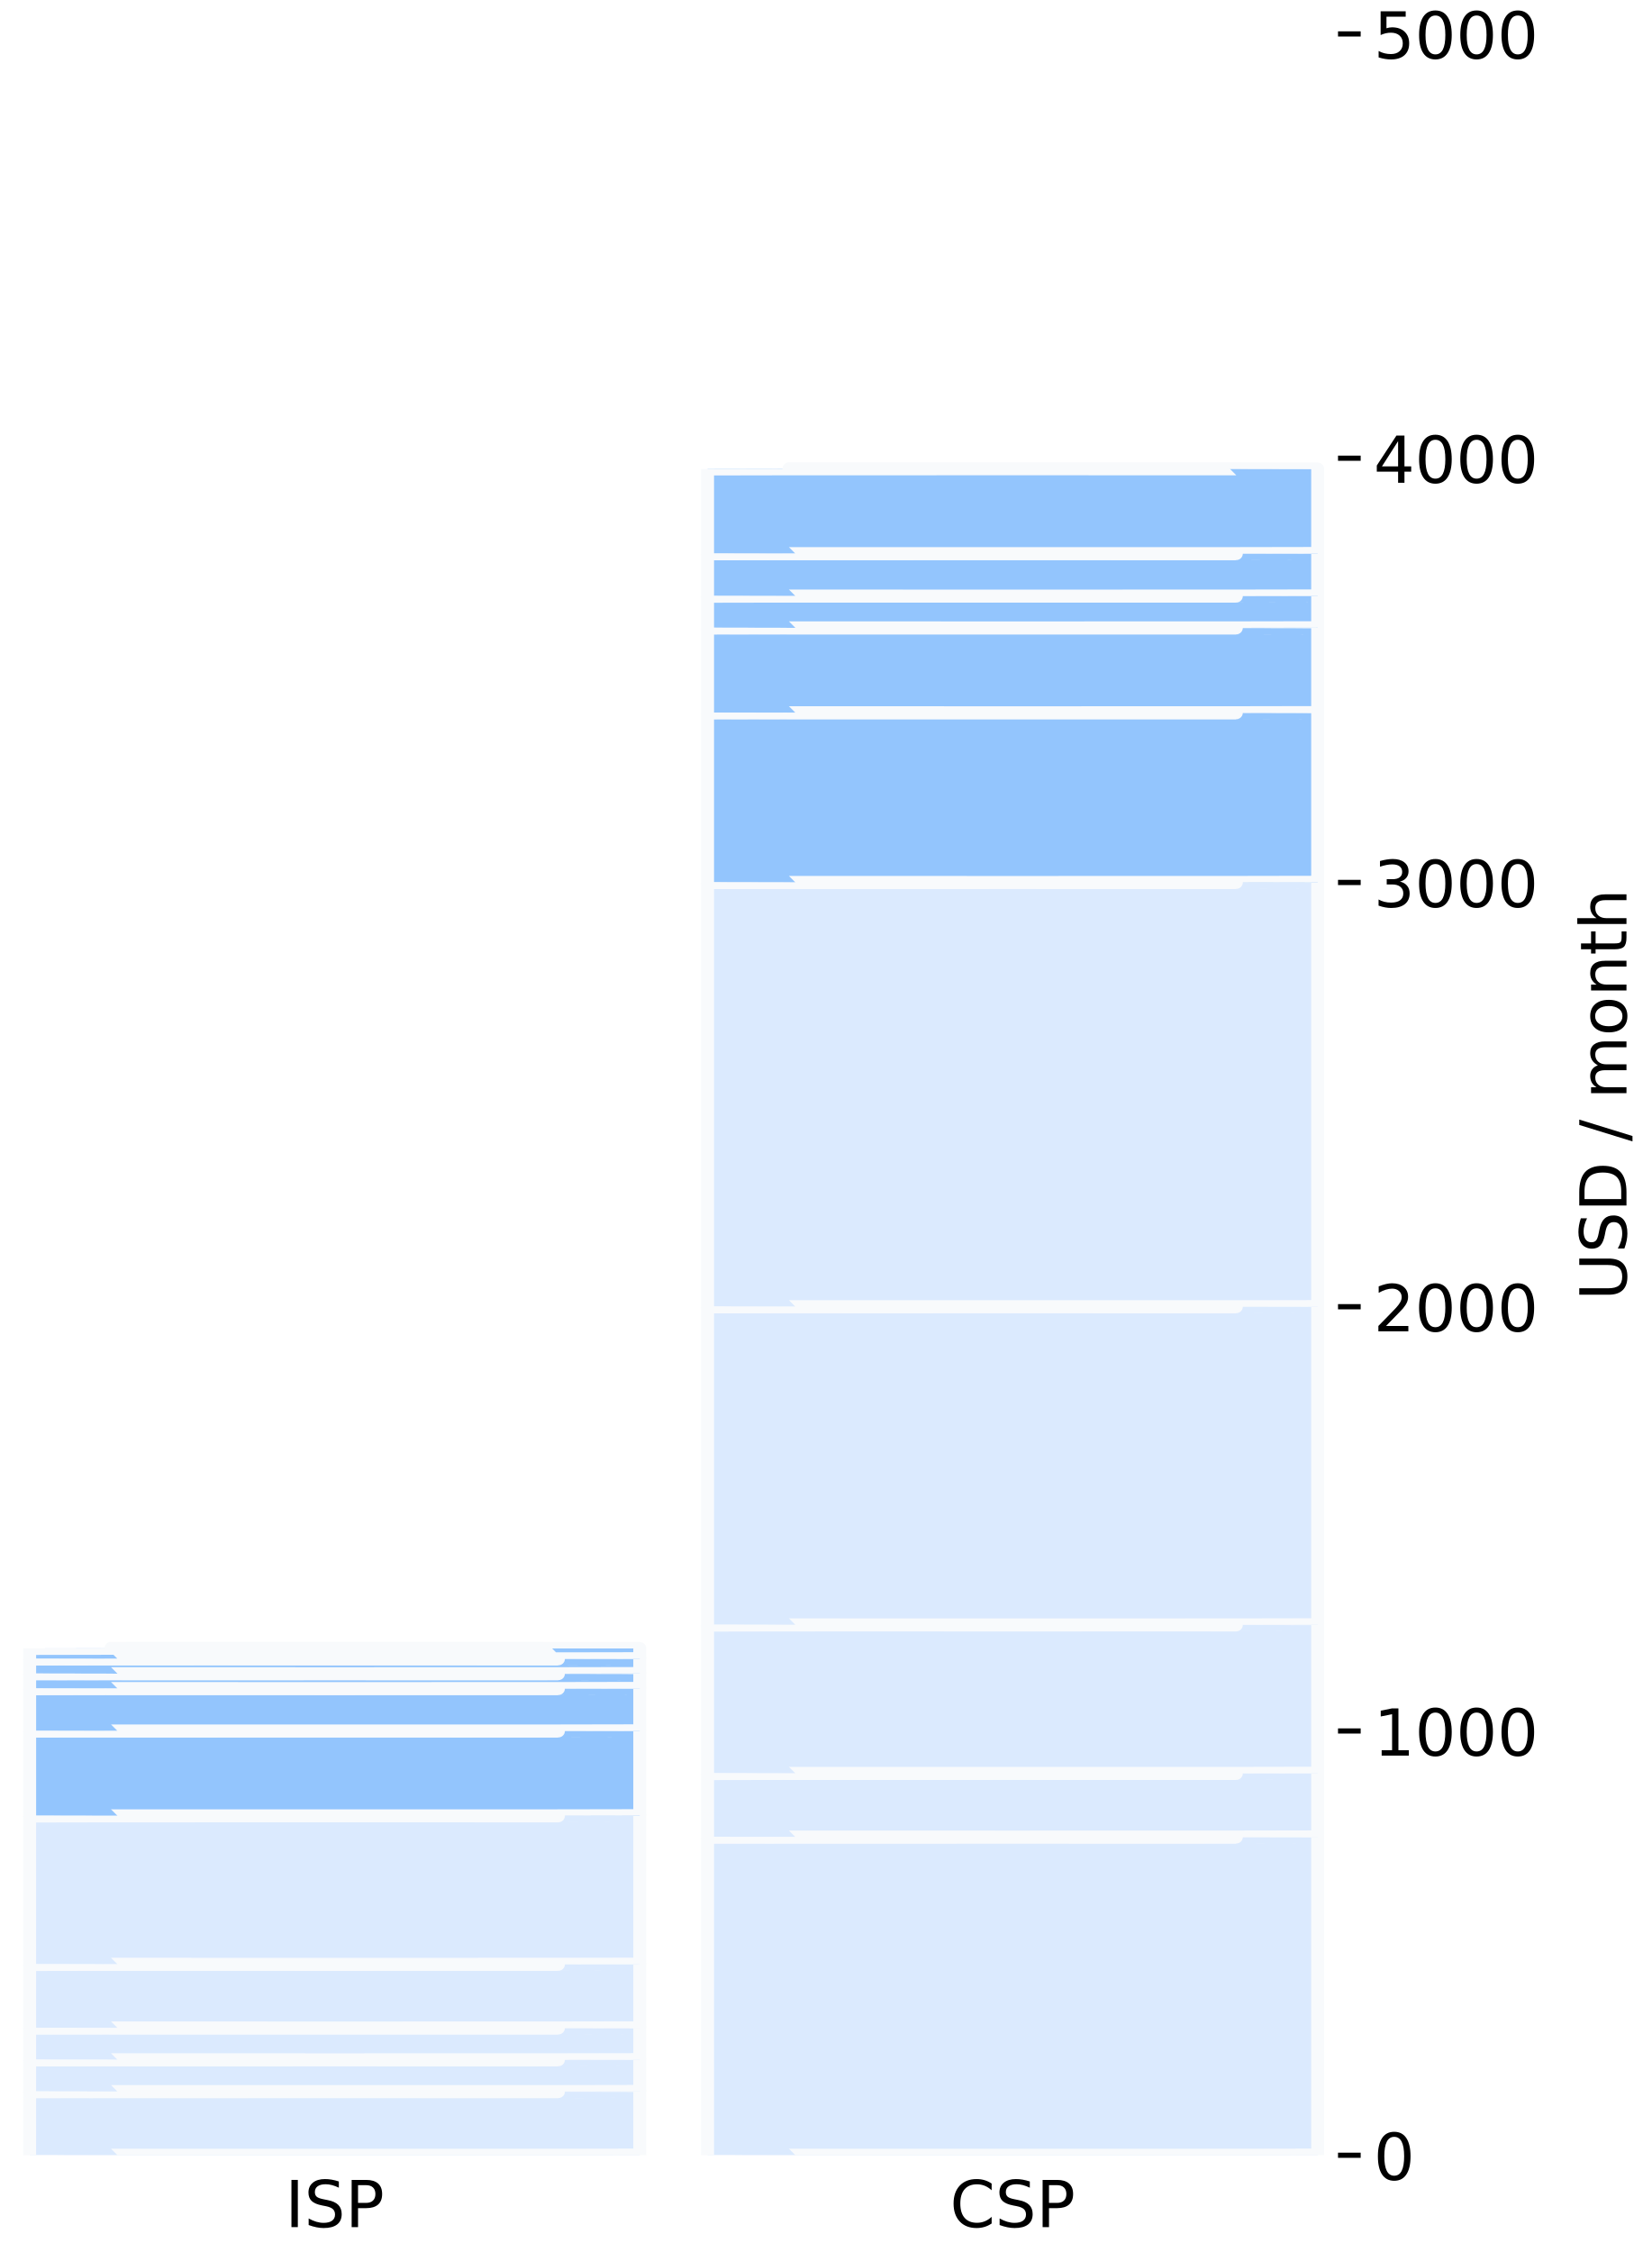
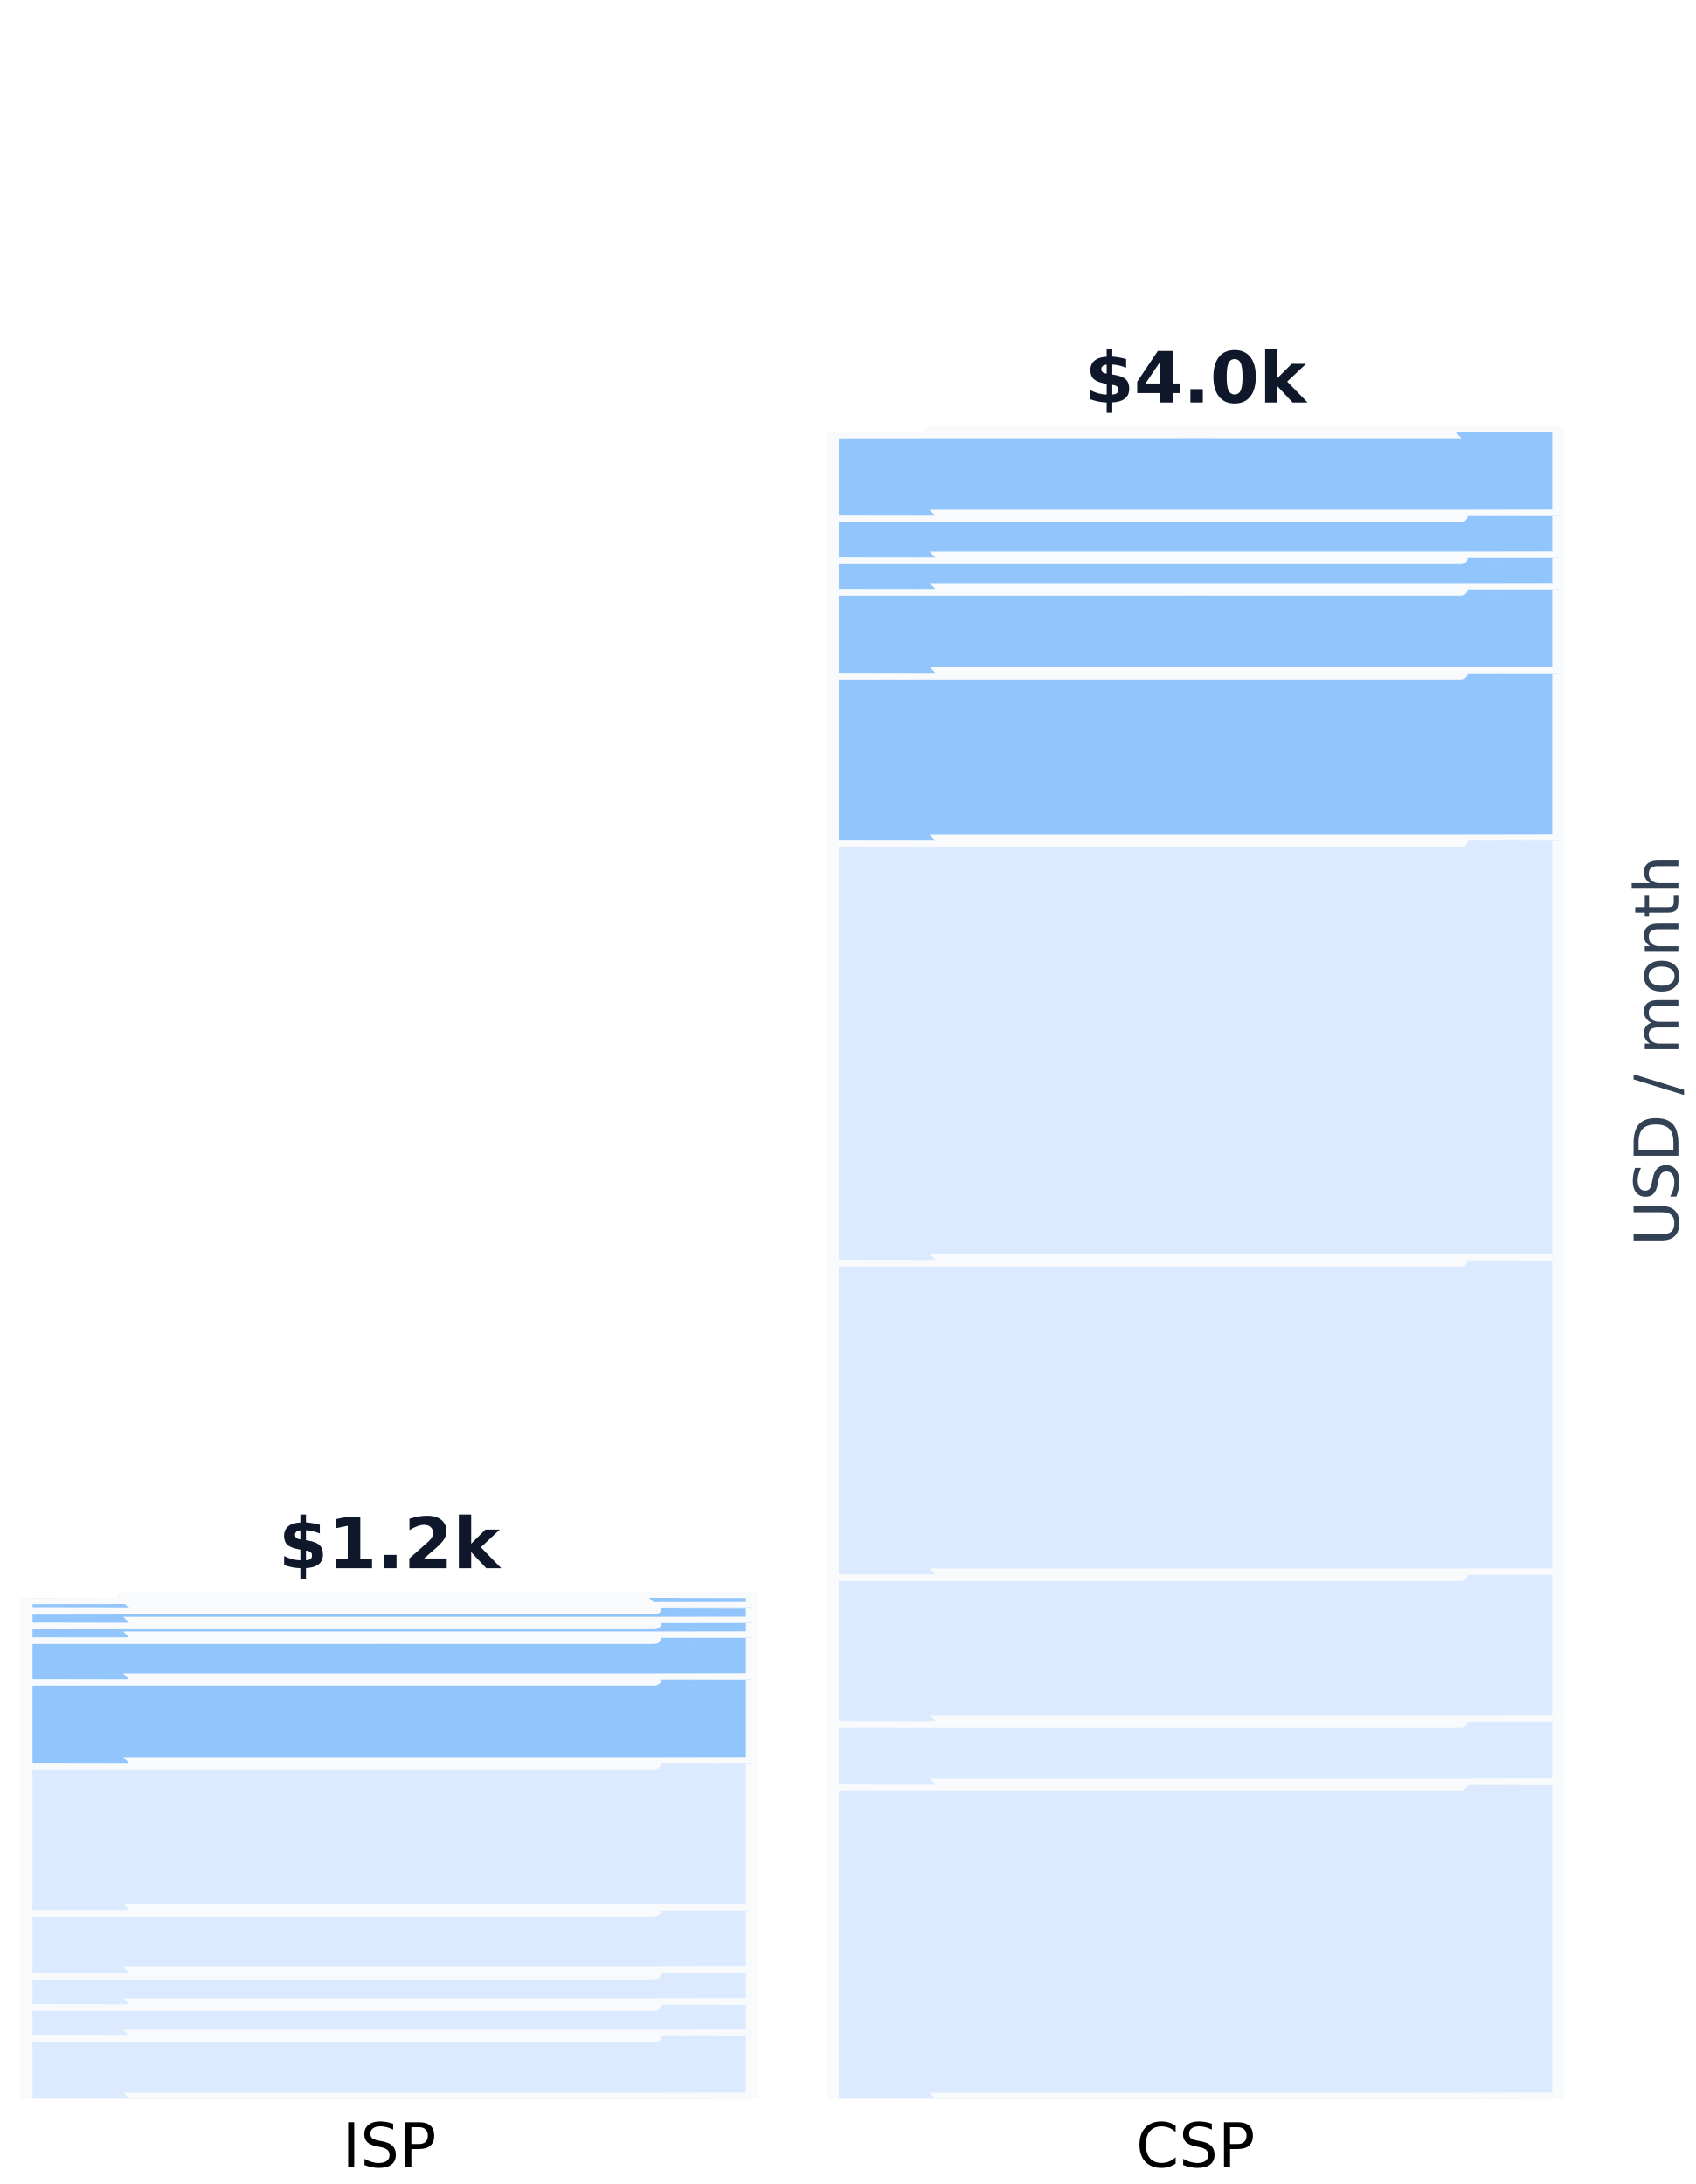
- <svg xmlns="http://www.w3.org/2000/svg" xmlns:xlink="http://www.w3.org/1999/xlink" width="255.031pt" height="347.779pt" viewBox="0 0 255.031 347.779" version="1.1">
+ <svg xmlns="http://www.w3.org/2000/svg" xmlns:xlink="http://www.w3.org/1999/xlink" width="275.905pt" height="355.5pt" viewBox="0 0 275.905 355.5" version="1.1">
  <defs>
    <style type="text/css">*{stroke-linejoin: round; stroke-linecap: butt}</style>
  </defs>
  <g id="figure_1">
    <g id="patch_1">
-       <path d="M 0 347.779  L 255.031 347.779  L 255.031 0  L 0 0  L 0 347.779  z " style="fill: none; opacity: 0" />
+       <path d="M 0 355.5  L 275.905 355.5  L 275.905 0  L 0 0  L 0 355.5  z " style="fill: none; opacity: 0" />
    </g>
    <g id="axes_1">
      <g id="patch_2">
-         <path d="M 1.44 332.839  L 206.64 332.839  L 206.64 5.239  L 1.44 5.239  L 1.44 332.839  z " style="fill: none" />
+         <path d="M 0.36 341.64  L 257.544 341.64  L 257.544 0.36  L 0.36 0.36  L 0.36 341.64  z " style="fill: none" />
      </g>
      <g id="patch_3">
-         <path d="M 54.834 332.839  L 48.552 332.839  Q 98.805 332.839 98.805 332.807  L 98.805 323.042  Q 98.805 323.011 48.552 323.011  L 54.834 323.011  Q 4.581 323.011 4.581 323.042  L 4.581 332.807  Q 4.581 332.839 54.834 332.839  z " clip-path="url(#p579ca8b2f2)" style="fill: #dbeafe; stroke: #f8fafc; stroke-width: 2; stroke-linejoin: miter" />
+         <path d="M 67.28 341.64  L 59.407 341.64  Q 122.391 341.64 122.391 341.607  L 122.391 331.434  Q 122.391 331.402 59.407 331.402  L 67.28 331.402  Q 4.296 331.402 4.296 331.434  L 4.296 341.607  Q 4.296 341.64 67.28 341.64  z " clip-path="url(#p21fba926b9)" style="fill: #dbeafe; stroke: #f8fafc; stroke-width: 2; stroke-linejoin: miter" />
      </g>
      <g id="patch_4">
-         <path d="M 54.834 323.011  L 48.552 323.011  Q 98.805 323.011 98.805 322.979  L 98.805 318.128  Q 98.805 318.097 48.552 318.097  L 54.834 318.097  Q 4.581 318.097 4.581 318.128  L 4.581 322.979  Q 4.581 323.011 54.834 323.011  z " clip-path="url(#p579ca8b2f2)" style="fill: #dbeafe; stroke: #f8fafc; stroke-width: 2; stroke-linejoin: miter" />
+         <path d="M 67.28 331.402  L 59.407 331.402  Q 122.391 331.402 122.391 331.369  L 122.391 326.315  Q 122.391 326.282 59.407 326.282  L 67.28 326.282  Q 4.296 326.282 4.296 326.315  L 4.296 331.369  Q 4.296 331.402 67.28 331.402  z " clip-path="url(#p21fba926b9)" style="fill: #dbeafe; stroke: #f8fafc; stroke-width: 2; stroke-linejoin: miter" />
      </g>
      <g id="patch_5">
-         <path d="M 54.834 318.097  L 48.552 318.097  Q 98.805 318.097 98.805 318.065  L 98.805 313.214  Q 98.805 313.183 48.552 313.183  L 54.834 313.183  Q 4.581 313.183 4.581 313.214  L 4.581 318.065  Q 4.581 318.097 54.834 318.097  z " clip-path="url(#p579ca8b2f2)" style="fill: #dbeafe; stroke: #f8fafc; stroke-width: 2; stroke-linejoin: miter" />
+         <path d="M 67.28 326.282  L 59.407 326.282  Q 122.391 326.282 122.391 326.25  L 122.391 321.196  Q 122.391 321.163 59.407 321.163  L 67.28 321.163  Q 4.296 321.163 4.296 321.196  L 4.296 326.25  Q 4.296 326.282 67.28 326.282  z " clip-path="url(#p21fba926b9)" style="fill: #dbeafe; stroke: #f8fafc; stroke-width: 2; stroke-linejoin: miter" />
      </g>
      <g id="patch_6">
-         <path d="M 54.834 313.183  L 48.552 313.183  Q 98.805 313.183 98.805 313.151  L 98.805 303.386  Q 98.805 303.355 48.552 303.355  L 54.834 303.355  Q 4.581 303.355 4.581 303.386  L 4.581 313.151  Q 4.581 313.183 54.834 313.183  z " clip-path="url(#p579ca8b2f2)" style="fill: #dbeafe; stroke: #f8fafc; stroke-width: 2; stroke-linejoin: miter" />
+         <path d="M 67.28 321.163  L 59.407 321.163  Q 122.391 321.163 122.391 321.13  L 122.391 310.958  Q 122.391 310.925 59.407 310.925  L 67.28 310.925  Q 4.296 310.925 4.296 310.958  L 4.296 321.13  Q 4.296 321.163 67.28 321.163  z " clip-path="url(#p21fba926b9)" style="fill: #dbeafe; stroke: #f8fafc; stroke-width: 2; stroke-linejoin: miter" />
      </g>
      <g id="patch_7">
-         <path d="M 54.834 303.355  L 48.552 303.355  Q 98.805 303.355 98.805 303.323  L 98.805 280.454  Q 98.805 280.423 48.552 280.423  L 54.834 280.423  Q 4.581 280.423 4.581 280.454  L 4.581 303.323  Q 4.581 303.355 54.834 303.355  z " clip-path="url(#p579ca8b2f2)" style="fill: #dbeafe; stroke: #f8fafc; stroke-width: 2; stroke-linejoin: miter" />
+         <path d="M 67.28 310.925  L 59.407 310.925  Q 122.391 310.925 122.391 310.892  L 122.391 287.068  Q 122.391 287.035 59.407 287.035  L 67.28 287.035  Q 4.296 287.035 4.296 287.068  L 4.296 310.892  Q 4.296 310.925 67.28 310.925  z " clip-path="url(#p21fba926b9)" style="fill: #dbeafe; stroke: #f8fafc; stroke-width: 2; stroke-linejoin: miter" />
      </g>
      <g id="patch_8">
-         <path d="M 54.834 280.423  L 48.552 280.423  Q 98.805 280.423 98.805 280.391  L 98.805 267.35  Q 98.805 267.319 48.552 267.319  L 54.834 267.319  Q 4.581 267.319 4.581 267.35  L 4.581 280.391  Q 4.581 280.423 54.834 280.423  z " clip-path="url(#p579ca8b2f2)" style="fill: #93c5fd; stroke: #f8fafc; stroke-width: 2; stroke-linejoin: miter" />
+         <path d="M 67.28 287.035  L 59.407 287.035  Q 122.391 287.035 122.391 287.002  L 122.391 273.417  Q 122.391 273.384 59.407 273.384  L 67.28 273.384  Q 4.296 273.384 4.296 273.417  L 4.296 287.002  Q 4.296 287.035 67.28 287.035  z " clip-path="url(#p21fba926b9)" style="fill: #93c5fd; stroke: #f8fafc; stroke-width: 2; stroke-linejoin: miter" />
      </g>
      <g id="patch_9">
-         <path d="M 54.834 267.319  L 48.552 267.319  Q 98.805 267.319 98.805 267.287  L 98.805 260.798  Q 98.805 260.767 48.552 260.767  L 54.834 260.767  Q 4.581 260.767 4.581 260.798  L 4.581 267.287  Q 4.581 267.319 54.834 267.319  z " clip-path="url(#p579ca8b2f2)" style="fill: #93c5fd; stroke: #f8fafc; stroke-width: 2; stroke-linejoin: miter" />
+         <path d="M 67.28 273.384  L 59.407 273.384  Q 122.391 273.384 122.391 273.351  L 122.391 266.591  Q 122.391 266.558 59.407 266.558  L 67.28 266.558  Q 4.296 266.558 4.296 266.591  L 4.296 273.351  Q 4.296 273.384 67.28 273.384  z " clip-path="url(#p21fba926b9)" style="fill: #93c5fd; stroke: #f8fafc; stroke-width: 2; stroke-linejoin: miter" />
      </g>
      <g id="patch_10">
-         <path d="M 54.834 260.767  L 48.552 260.767  Q 98.805 260.767 98.805 260.735  L 98.805 258.505  Q 98.805 258.474 48.552 258.474  L 54.834 258.474  Q 4.581 258.474 4.581 258.505  L 4.581 260.735  Q 4.581 260.767 54.834 260.767  z " clip-path="url(#p579ca8b2f2)" style="fill: #93c5fd; stroke: #f8fafc; stroke-width: 2; stroke-linejoin: miter" />
+         <path d="M 67.28 266.558  L 59.407 266.558  Q 122.391 266.558 122.391 266.526  L 122.391 264.202  Q 122.391 264.169 59.407 264.169  L 67.28 264.169  Q 4.296 264.169 4.296 264.202  L 4.296 266.526  Q 4.296 266.558 67.28 266.558  z " clip-path="url(#p21fba926b9)" style="fill: #93c5fd; stroke: #f8fafc; stroke-width: 2; stroke-linejoin: miter" />
      </g>
      <g id="patch_11">
-         <path d="M 54.834 258.474  L 48.552 258.474  Q 98.805 258.474 98.805 258.442  L 98.805 256.212  Q 98.805 256.18 48.552 256.18  L 54.834 256.18  Q 4.581 256.18 4.581 256.212  L 4.581 258.442  Q 4.581 258.474 54.834 258.474  z " clip-path="url(#p579ca8b2f2)" style="fill: #93c5fd; stroke: #f8fafc; stroke-width: 2; stroke-linejoin: miter" />
+         <path d="M 67.28 264.169  L 59.407 264.169  Q 122.391 264.169 122.391 264.137  L 122.391 261.813  Q 122.391 261.78 59.407 261.78  L 67.28 261.78  Q 4.296 261.78 4.296 261.813  L 4.296 264.137  Q 4.296 264.169 67.28 264.169  z " clip-path="url(#p21fba926b9)" style="fill: #93c5fd; stroke: #f8fafc; stroke-width: 2; stroke-linejoin: miter" />
      </g>
      <g id="patch_12">
-         <path d="M 54.834 256.18  L 48.552 256.18  Q 98.805 256.18 98.805 256.149  L 98.805 254.574  Q 98.805 254.542 48.552 254.542  L 54.834 254.542  Q 4.581 254.542 4.581 254.574  L 4.581 256.149  Q 4.581 256.18 54.834 256.18  z " clip-path="url(#p579ca8b2f2)" style="fill: #93c5fd; stroke: #f8fafc; stroke-width: 2; stroke-linejoin: miter" />
+         <path d="M 67.28 261.78  L 59.407 261.78  Q 122.391 261.78 122.391 261.748  L 122.391 260.107  Q 122.391 260.074 59.407 260.074  L 67.28 260.074  Q 4.296 260.074 4.296 260.107  L 4.296 261.748  Q 4.296 261.78 67.28 261.78  z " clip-path="url(#p21fba926b9)" style="fill: #93c5fd; stroke: #f8fafc; stroke-width: 2; stroke-linejoin: miter" />
      </g>
      <g id="patch_13">
-         <path d="M 159.528 332.839  L 153.246 332.839  Q 203.499 332.839 203.499 332.807  L 203.499 283.73  Q 203.499 283.699 153.246 283.699  L 159.528 283.699  Q 109.275 283.699 109.275 283.73  L 109.275 332.807  Q 109.275 332.839 159.528 332.839  z " clip-path="url(#p579ca8b2f2)" style="fill: #dbeafe; stroke: #f8fafc; stroke-width: 2; stroke-linejoin: miter" />
+         <path d="M 198.497 341.64  L 190.624 341.64  Q 253.608 341.64 253.608 341.607  L 253.608 290.481  Q 253.608 290.448 190.624 290.448  L 198.497 290.448  Q 135.513 290.448 135.513 290.481  L 135.513 341.607  Q 135.513 341.64 198.497 341.64  z " clip-path="url(#p21fba926b9)" style="fill: #dbeafe; stroke: #f8fafc; stroke-width: 2; stroke-linejoin: miter" />
      </g>
      <g id="patch_14">
-         <path d="M 159.528 283.699  L 153.246 283.699  Q 203.499 283.699 203.499 283.667  L 203.499 273.902  Q 203.499 273.871 153.246 273.871  L 159.528 273.871  Q 109.275 273.871 109.275 273.902  L 109.275 283.667  Q 109.275 283.699 159.528 283.699  z " clip-path="url(#p579ca8b2f2)" style="fill: #dbeafe; stroke: #f8fafc; stroke-width: 2; stroke-linejoin: miter" />
+         <path d="M 198.497 290.448  L 190.624 290.448  Q 253.608 290.448 253.608 290.415  L 253.608 280.242  Q 253.608 280.21 190.624 280.21  L 198.497 280.21  Q 135.513 280.21 135.513 280.242  L 135.513 290.415  Q 135.513 290.448 198.497 290.448  z " clip-path="url(#p21fba926b9)" style="fill: #dbeafe; stroke: #f8fafc; stroke-width: 2; stroke-linejoin: miter" />
      </g>
      <g id="patch_15">
-         <path d="M 159.528 273.871  L 153.246 273.871  Q 203.499 273.871 203.499 273.839  L 203.499 250.97  Q 203.499 250.939 153.246 250.939  L 159.528 250.939  Q 109.275 250.939 109.275 250.97  L 109.275 273.839  Q 109.275 273.871 159.528 273.871  z " clip-path="url(#p579ca8b2f2)" style="fill: #dbeafe; stroke: #f8fafc; stroke-width: 2; stroke-linejoin: miter" />
+         <path d="M 198.497 280.21  L 190.624 280.21  Q 253.608 280.21 253.608 280.177  L 253.608 256.353  Q 253.608 256.32 190.624 256.32  L 198.497 256.32  Q 135.513 256.32 135.513 256.353  L 135.513 280.177  Q 135.513 280.21 198.497 280.21  z " clip-path="url(#p21fba926b9)" style="fill: #dbeafe; stroke: #f8fafc; stroke-width: 2; stroke-linejoin: miter" />
      </g>
      <g id="patch_16">
-         <path d="M 159.528 250.939  L 153.246 250.939  Q 203.499 250.939 203.499 250.907  L 203.499 201.83  Q 203.499 201.799 153.246 201.799  L 159.528 201.799  Q 109.275 201.799 109.275 201.83  L 109.275 250.907  Q 109.275 250.939 159.528 250.939  z " clip-path="url(#p579ca8b2f2)" style="fill: #dbeafe; stroke: #f8fafc; stroke-width: 2; stroke-linejoin: miter" />
+         <path d="M 198.497 256.32  L 190.624 256.32  Q 253.608 256.32 253.608 256.287  L 253.608 205.161  Q 253.608 205.128 190.624 205.128  L 198.497 205.128  Q 135.513 205.128 135.513 205.161  L 135.513 256.287  Q 135.513 256.32 198.497 256.32  z " clip-path="url(#p21fba926b9)" style="fill: #dbeafe; stroke: #f8fafc; stroke-width: 2; stroke-linejoin: miter" />
      </g>
      <g id="patch_17">
-         <path d="M 159.528 201.799  L 153.246 201.799  Q 203.499 201.799 203.499 201.767  L 203.499 136.31  Q 203.499 136.279 153.246 136.279  L 159.528 136.279  Q 109.275 136.279 109.275 136.31  L 109.275 201.767  Q 109.275 201.799 159.528 201.799  z " clip-path="url(#p579ca8b2f2)" style="fill: #dbeafe; stroke: #f8fafc; stroke-width: 2; stroke-linejoin: miter" />
+         <path d="M 198.497 205.128  L 190.624 205.128  Q 253.608 205.128 253.608 205.095  L 253.608 136.905  Q 253.608 136.872 190.624 136.872  L 198.497 136.872  Q 135.513 136.872 135.513 136.905  L 135.513 205.095  Q 135.513 205.128 198.497 205.128  z " clip-path="url(#p21fba926b9)" style="fill: #dbeafe; stroke: #f8fafc; stroke-width: 2; stroke-linejoin: miter" />
      </g>
      <g id="patch_18">
-         <path d="M 159.528 136.279  L 153.246 136.279  Q 203.499 136.279 203.499 136.247  L 203.499 110.102  Q 203.499 110.071 153.246 110.071  L 159.528 110.071  Q 109.275 110.071 109.275 110.102  L 109.275 136.247  Q 109.275 136.279 159.528 136.279  z " clip-path="url(#p579ca8b2f2)" style="fill: #93c5fd; stroke: #f8fafc; stroke-width: 2; stroke-linejoin: miter" />
+         <path d="M 198.497 136.872  L 190.624 136.872  Q 253.608 136.872 253.608 136.839  L 253.608 109.602  Q 253.608 109.57 190.624 109.57  L 198.497 109.57  Q 135.513 109.57 135.513 109.602  L 135.513 136.839  Q 135.513 136.872 198.497 136.872  z " clip-path="url(#p21fba926b9)" style="fill: #93c5fd; stroke: #f8fafc; stroke-width: 2; stroke-linejoin: miter" />
      </g>
      <g id="patch_19">
-         <path d="M 159.528 110.071  L 153.246 110.071  Q 203.499 110.071 203.499 110.039  L 203.499 96.998  Q 203.499 96.967 153.246 96.967  L 159.528 96.967  Q 109.275 96.967 109.275 96.998  L 109.275 110.039  Q 109.275 110.071 159.528 110.071  z " clip-path="url(#p579ca8b2f2)" style="fill: #93c5fd; stroke: #f8fafc; stroke-width: 2; stroke-linejoin: miter" />
+         <path d="M 198.497 109.57  L 190.624 109.57  Q 253.608 109.57 253.608 109.537  L 253.608 95.951  Q 253.608 95.918 190.624 95.918  L 198.497 95.918  Q 135.513 95.918 135.513 95.951  L 135.513 109.537  Q 135.513 109.57 198.497 109.57  z " clip-path="url(#p21fba926b9)" style="fill: #93c5fd; stroke: #f8fafc; stroke-width: 2; stroke-linejoin: miter" />
      </g>
      <g id="patch_20">
-         <path d="M 159.528 96.967  L 153.246 96.967  Q 203.499 96.967 203.499 96.935  L 203.499 92.084  Q 203.499 92.053 153.246 92.053  L 159.528 92.053  Q 109.275 92.053 109.275 92.084  L 109.275 96.935  Q 109.275 96.967 159.528 96.967  z " clip-path="url(#p579ca8b2f2)" style="fill: #93c5fd; stroke: #f8fafc; stroke-width: 2; stroke-linejoin: miter" />
+         <path d="M 198.497 95.918  L 190.624 95.918  Q 253.608 95.918 253.608 95.886  L 253.608 90.832  Q 253.608 90.799 190.624 90.799  L 198.497 90.799  Q 135.513 90.799 135.513 90.832  L 135.513 95.886  Q 135.513 95.918 198.497 95.918  z " clip-path="url(#p21fba926b9)" style="fill: #93c5fd; stroke: #f8fafc; stroke-width: 2; stroke-linejoin: miter" />
      </g>
      <g id="patch_21">
-         <path d="M 159.528 92.053  L 153.246 92.053  Q 203.499 92.053 203.499 92.021  L 203.499 85.532  Q 203.499 85.501 153.246 85.501  L 159.528 85.501  Q 109.275 85.501 109.275 85.532  L 109.275 92.021  Q 109.275 92.053 159.528 92.053  z " clip-path="url(#p579ca8b2f2)" style="fill: #93c5fd; stroke: #f8fafc; stroke-width: 2; stroke-linejoin: miter" />
+         <path d="M 198.497 90.799  L 190.624 90.799  Q 253.608 90.799 253.608 90.766  L 253.608 84.006  Q 253.608 83.974 190.624 83.974  L 198.497 83.974  Q 135.513 83.974 135.513 84.006  L 135.513 90.766  Q 135.513 90.799 198.497 90.799  z " clip-path="url(#p21fba926b9)" style="fill: #93c5fd; stroke: #f8fafc; stroke-width: 2; stroke-linejoin: miter" />
      </g>
      <g id="patch_22">
-         <path d="M 159.528 85.501  L 153.246 85.501  Q 203.499 85.501 203.499 85.469  L 203.499 72.428  Q 203.499 72.397 153.246 72.397  L 159.528 72.397  Q 109.275 72.397 109.275 72.428  L 109.275 85.469  Q 109.275 85.501 159.528 85.501  z " clip-path="url(#p579ca8b2f2)" style="fill: #93c5fd; stroke: #f8fafc; stroke-width: 2; stroke-linejoin: miter" />
+         <path d="M 198.497 83.974  L 190.624 83.974  Q 253.608 83.974 253.608 83.941  L 253.608 70.355  Q 253.608 70.322 190.624 70.322  L 198.497 70.322  Q 135.513 70.322 135.513 70.355  L 135.513 83.941  Q 135.513 83.974 198.497 83.974  z " clip-path="url(#p21fba926b9)" style="fill: #93c5fd; stroke: #f8fafc; stroke-width: 2; stroke-linejoin: miter" />
      </g>
      <g id="matplotlib.axis_1">
        <g id="xtick_1">
          <g id="line2d_1" />
          <g id="text_1">
-             <g transform="translate(44.029 343.9365) scale(0.1 -0.1)">
+             <g transform="translate(55.67977 352.7377) scale(0.1 -0.1)">
              <defs>
                <path id="DejaVuSans-2c" d="M 628 4666  L 1259 4666  L 1259 0  L 628 0  L 628 4666  z " transform="scale(0.015625)" />
                <path id="DejaVuSans-36" d="M 3425 4513  L 3425 3897  Q 3066 4069 2747 4153  Q 2428 4238 2131 4238  Q 1616 4238 1336 4038  Q 1056 3838 1056 3469  Q 1056 3159 1242 3001  Q 1428 2844 1947 2747  L 2328 2669  Q 3034 2534 3370 2195  Q 3706 1856 3706 1288  Q 3706 609 3251 259  Q 2797 -91 1919 -91  Q 1588 -91 1214 -16  Q 841 59 441 206  L 441 856  Q 825 641 1194 531  Q 1563 422 1919 422  Q 2459 422 2753 634  Q 3047 847 3047 1241  Q 3047 1584 2836 1778  Q 2625 1972 2144 2069  L 1759 2144  Q 1053 2284 737 2584  Q 422 2884 422 3419  Q 422 4038 858 4394  Q 1294 4750 2059 4750  Q 2388 4750 2728 4690  Q 3069 4631 3425 4513  z " transform="scale(0.015625)" />
                <path id="DejaVuSans-33" d="M 1259 4147  L 1259 2394  L 2053 2394  Q 2494 2394 2734 2622  Q 2975 2850 2975 3272  Q 2975 3691 2734 3919  Q 2494 4147 2053 4147  L 1259 4147  z M 628 4666  L 2053 4666  Q 2838 4666 3239 4311  Q 3641 3956 3641 3272  Q 3641 2581 3239 2228  Q 2838 1875 2053 1875  L 1259 1875  L 1259 0  L 628 0  L 628 4666  z " transform="scale(0.015625)" />
              </defs>
              <use xlink:href="#DejaVuSans-2c" />
              <use xlink:href="#DejaVuSans-36" transform="translate(29.5 0)" />
              <use xlink:href="#DejaVuSans-33" transform="translate(92.98438 0)" />
            </g>
          </g>
        </g>
        <g id="xtick_2">
          <g id="line2d_2" />
          <g id="text_2">
-             <g transform="translate(146.7065 343.9365) scale(0.1 -0.1)">
+             <g transform="translate(184.8797 352.7377) scale(0.1 -0.1)">
              <defs>
                <path id="DejaVuSans-26" d="M 4122 4306  L 4122 3641  Q 3803 3938 3442 4084  Q 3081 4231 2675 4231  Q 1875 4231 1450 3742  Q 1025 3253 1025 2328  Q 1025 1406 1450 917  Q 1875 428 2675 428  Q 3081 428 3442 575  Q 3803 722 4122 1019  L 4122 359  Q 3791 134 3420 21  Q 3050 -91 2638 -91  Q 1578 -91 968 557  Q 359 1206 359 2328  Q 359 3453 968 4101  Q 1578 4750 2638 4750  Q 3056 4750 3426 4639  Q 3797 4528 4122 4306  z " transform="scale(0.015625)" />
              </defs>
              <use xlink:href="#DejaVuSans-26" />
              <use xlink:href="#DejaVuSans-36" transform="translate(69.82812 0)" />
              <use xlink:href="#DejaVuSans-33" transform="translate(133.3125 0)" />
            </g>
          </g>
        </g>
      </g>
      <g id="matplotlib.axis_2">
-         <g id="ytick_1">
-           <g id="line2d_3">
-             <defs>
-               <path id="m0d224d904b" d="M 0 0  L 3.5 0  " style="stroke: #000000; stroke-width: 0.8" />
-             </defs>
-             <g>
-               <use xlink:href="#m0d224d904b" x="206.64" y="332.839" style="stroke: #000000; stroke-width: 0.8" />
-             </g>
-           </g>
-           <g id="text_3">
-             <g transform="translate(212.14 336.6377) scale(0.1 -0.1)">
-               <defs>
-                 <path id="DejaVuSans-13" d="M 2034 4250  Q 1547 4250 1301 3770  Q 1056 3291 1056 2328  Q 1056 1369 1301 889  Q 1547 409 2034 409  Q 2525 409 2770 889  Q 3016 1369 3016 2328  Q 3016 3291 2770 3770  Q 2525 4250 2034 4250  z M 2034 4750  Q 2819 4750 3233 4129  Q 3647 3509 3647 2328  Q 3647 1150 3233 529  Q 2819 -91 2034 -91  Q 1250 -91 836 529  Q 422 1150 422 2328  Q 422 3509 836 4129  Q 1250 4750 2034 4750  z " transform="scale(0.015625)" />
-               </defs>
-               <use xlink:href="#DejaVuSans-13" />
-             </g>
-           </g>
-         </g>
-         <g id="ytick_2">
-           <g id="line2d_4">
-             <g>
-               <use xlink:href="#m0d224d904b" x="206.64" y="267.319" style="stroke: #000000; stroke-width: 0.8" />
-             </g>
-           </g>
-           <g id="text_4">
-             <g transform="translate(212.14 271.1177) scale(0.1 -0.1)">
-               <defs>
-                 <path id="DejaVuSans-14" d="M 794 531  L 1825 531  L 1825 4091  L 703 3866  L 703 4441  L 1819 4666  L 2450 4666  L 2450 531  L 3481 531  L 3481 0  L 794 0  L 794 531  z " transform="scale(0.015625)" />
-               </defs>
-               <use xlink:href="#DejaVuSans-14" />
-               <use xlink:href="#DejaVuSans-13" transform="translate(63.625 0)" />
-               <use xlink:href="#DejaVuSans-13" transform="translate(127.25 0)" />
-               <use xlink:href="#DejaVuSans-13" transform="translate(190.875 0)" />
-             </g>
-           </g>
-         </g>
-         <g id="ytick_3">
-           <g id="line2d_5">
-             <g>
-               <use xlink:href="#m0d224d904b" x="206.64" y="201.799" style="stroke: #000000; stroke-width: 0.8" />
-             </g>
-           </g>
-           <g id="text_5">
-             <g transform="translate(212.14 205.5977) scale(0.1 -0.1)">
-               <defs>
-                 <path id="DejaVuSans-15" d="M 1228 531  L 3431 531  L 3431 0  L 469 0  L 469 531  Q 828 903 1448 1529  Q 2069 2156 2228 2338  Q 2531 2678 2651 2914  Q 2772 3150 2772 3378  Q 2772 3750 2511 3984  Q 2250 4219 1831 4219  Q 1534 4219 1204 4116  Q 875 4013 500 3803  L 500 4441  Q 881 4594 1212 4672  Q 1544 4750 1819 4750  Q 2544 4750 2975 4387  Q 3406 4025 3406 3419  Q 3406 3131 3298 2873  Q 3191 2616 2906 2266  Q 2828 2175 2409 1742  Q 1991 1309 1228 531  z " transform="scale(0.015625)" />
-               </defs>
-               <use xlink:href="#DejaVuSans-15" />
-               <use xlink:href="#DejaVuSans-13" transform="translate(63.625 0)" />
-               <use xlink:href="#DejaVuSans-13" transform="translate(127.25 0)" />
-               <use xlink:href="#DejaVuSans-13" transform="translate(190.875 0)" />
-             </g>
-           </g>
-         </g>
-         <g id="ytick_4">
-           <g id="line2d_6">
-             <g>
-               <use xlink:href="#m0d224d904b" x="206.64" y="136.279" style="stroke: #000000; stroke-width: 0.8" />
-             </g>
-           </g>
-           <g id="text_6">
-             <g transform="translate(212.14 140.0777) scale(0.1 -0.1)">
-               <defs>
-                 <path id="DejaVuSans-16" d="M 2597 2516  Q 3050 2419 3304 2112  Q 3559 1806 3559 1356  Q 3559 666 3084 287  Q 2609 -91 1734 -91  Q 1441 -91 1130 -33  Q 819 25 488 141  L 488 750  Q 750 597 1062 519  Q 1375 441 1716 441  Q 2309 441 2620 675  Q 2931 909 2931 1356  Q 2931 1769 2642 2001  Q 2353 2234 1838 2234  L 1294 2234  L 1294 2753  L 1863 2753  Q 2328 2753 2575 2939  Q 2822 3125 2822 3475  Q 2822 3834 2567 4026  Q 2313 4219 1838 4219  Q 1578 4219 1281 4162  Q 984 4106 628 3988  L 628 4550  Q 988 4650 1302 4700  Q 1616 4750 1894 4750  Q 2613 4750 3031 4423  Q 3450 4097 3450 3541  Q 3450 3153 3228 2886  Q 3006 2619 2597 2516  z " transform="scale(0.015625)" />
-               </defs>
-               <use xlink:href="#DejaVuSans-16" />
-               <use xlink:href="#DejaVuSans-13" transform="translate(63.625 0)" />
-               <use xlink:href="#DejaVuSans-13" transform="translate(127.25 0)" />
-               <use xlink:href="#DejaVuSans-13" transform="translate(190.875 0)" />
-             </g>
-           </g>
-         </g>
-         <g id="ytick_5">
-           <g id="line2d_7">
-             <g>
-               <use xlink:href="#m0d224d904b" x="206.64" y="70.759" style="stroke: #000000; stroke-width: 0.8" />
-             </g>
-           </g>
-           <g id="text_7">
-             <g transform="translate(212.14 74.55766) scale(0.1 -0.1)">
-               <defs>
-                 <path id="DejaVuSans-17" d="M 2419 4116  L 825 1625  L 2419 1625  L 2419 4116  z M 2253 4666  L 3047 4666  L 3047 1625  L 3713 1625  L 3713 1100  L 3047 1100  L 3047 0  L 2419 0  L 2419 1100  L 313 1100  L 313 1709  L 2253 4666  z " transform="scale(0.015625)" />
-               </defs>
-               <use xlink:href="#DejaVuSans-17" />
-               <use xlink:href="#DejaVuSans-13" transform="translate(63.625 0)" />
-               <use xlink:href="#DejaVuSans-13" transform="translate(127.25 0)" />
-               <use xlink:href="#DejaVuSans-13" transform="translate(190.875 0)" />
-             </g>
-           </g>
-         </g>
-         <g id="ytick_6">
-           <g id="line2d_8">
-             <g>
-               <use xlink:href="#m0d224d904b" x="206.64" y="5.239" style="stroke: #000000; stroke-width: 0.8" />
-             </g>
-           </g>
-           <g id="text_8">
-             <g transform="translate(212.14 9.037656) scale(0.1 -0.1)">
-               <defs>
-                 <path id="DejaVuSans-18" d="M 691 4666  L 3169 4666  L 3169 4134  L 1269 4134  L 1269 2991  Q 1406 3038 1543 3061  Q 1681 3084 1819 3084  Q 2600 3084 3056 2656  Q 3513 2228 3513 1497  Q 3513 744 3044 326  Q 2575 -91 1722 -91  Q 1428 -91 1123 -41  Q 819 9 494 109  L 494 744  Q 775 591 1075 516  Q 1375 441 1709 441  Q 2250 441 2565 725  Q 2881 1009 2881 1497  Q 2881 1984 2565 2268  Q 2250 2553 1709 2553  Q 1456 2553 1204 2497  Q 953 2441 691 2322  L 691 4666  z " transform="scale(0.015625)" />
-               </defs>
-               <use xlink:href="#DejaVuSans-18" />
-               <use xlink:href="#DejaVuSans-13" transform="translate(63.625 0)" />
-               <use xlink:href="#DejaVuSans-13" transform="translate(127.25 0)" />
-               <use xlink:href="#DejaVuSans-13" transform="translate(190.875 0)" />
-             </g>
-           </g>
-         </g>
-         <g id="text_9">
-           <g transform="translate(251.1884 200.8123) rotate(-90) scale(0.1 -0.1)">
+         <g id="text_3">
+           <g style="fill: #334155" transform="translate(273.1424 202.7734) rotate(-90) scale(0.1 -0.1)">
            <defs>
              <path id="DejaVuSans-38" d="M 556 4666  L 1191 4666  L 1191 1831  Q 1191 1081 1462 751  Q 1734 422 2344 422  Q 2950 422 3222 751  Q 3494 1081 3494 1831  L 3494 4666  L 4128 4666  L 4128 1753  Q 4128 841 3676 375  Q 3225 -91 2344 -91  Q 1459 -91 1007 375  Q 556 841 556 1753  L 556 4666  z " transform="scale(0.015625)" />
              <path id="DejaVuSans-27" d="M 1259 4147  L 1259 519  L 2022 519  Q 2988 519 3436 956  Q 3884 1394 3884 2338  Q 3884 3275 3436 3711  Q 2988 4147 2022 4147  L 1259 4147  z M 628 4666  L 1925 4666  Q 3281 4666 3915 4102  Q 4550 3538 4550 2338  Q 4550 1131 3912 565  Q 3275 0 1925 0  L 628 0  L 628 4666  z " transform="scale(0.015625)" />
              <path id="DejaVuSans-3" transform="scale(0.015625)" />
              <path id="DejaVuSans-12" d="M 1625 4666  L 2156 4666  L 531 -594  L 0 -594  L 1625 4666  z " transform="scale(0.015625)" />
              <path id="DejaVuSans-50" d="M 3328 2828  Q 3544 3216 3844 3400  Q 4144 3584 4550 3584  Q 5097 3584 5394 3201  Q 5691 2819 5691 2113  L 5691 0  L 5113 0  L 5113 2094  Q 5113 2597 4934 2840  Q 4756 3084 4391 3084  Q 3944 3084 3684 2787  Q 3425 2491 3425 1978  L 3425 0  L 2847 0  L 2847 2094  Q 2847 2600 2669 2842  Q 2491 3084 2119 3084  Q 1678 3084 1418 2786  Q 1159 2488 1159 1978  L 1159 0  L 581 0  L 581 3500  L 1159 3500  L 1159 2956  Q 1356 3278 1631 3431  Q 1906 3584 2284 3584  Q 2666 3584 2933 3390  Q 3200 3197 3328 2828  z " transform="scale(0.015625)" />
              <path id="DejaVuSans-52" d="M 1959 3097  Q 1497 3097 1228 2736  Q 959 2375 959 1747  Q 959 1119 1226 758  Q 1494 397 1959 397  Q 2419 397 2687 759  Q 2956 1122 2956 1747  Q 2956 2369 2687 2733  Q 2419 3097 1959 3097  z M 1959 3584  Q 2709 3584 3137 3096  Q 3566 2609 3566 1747  Q 3566 888 3137 398  Q 2709 -91 1959 -91  Q 1206 -91 779 398  Q 353 888 353 1747  Q 353 2609 779 3096  Q 1206 3584 1959 3584  z " transform="scale(0.015625)" />
              <path id="DejaVuSans-51" d="M 3513 2113  L 3513 0  L 2938 0  L 2938 2094  Q 2938 2591 2744 2837  Q 2550 3084 2163 3084  Q 1697 3084 1428 2787  Q 1159 2491 1159 1978  L 1159 0  L 581 0  L 581 3500  L 1159 3500  L 1159 2956  Q 1366 3272 1645 3428  Q 1925 3584 2291 3584  Q 2894 3584 3203 3211  Q 3513 2838 3513 2113  z " transform="scale(0.015625)" />
              <path id="DejaVuSans-57" d="M 1172 4494  L 1172 3500  L 2356 3500  L 2356 3053  L 1172 3053  L 1172 1153  Q 1172 725 1289 603  Q 1406 481 1766 481  L 2356 481  L 2356 0  L 1766 0  Q 1100 0 847 248  Q 594 497 594 1153  L 594 3053  L 172 3053  L 172 3500  L 594 3500  L 594 4494  L 1172 4494  z " transform="scale(0.015625)" />
              <path id="DejaVuSans-4b" d="M 3513 2113  L 3513 0  L 2938 0  L 2938 2094  Q 2938 2591 2744 2837  Q 2550 3084 2163 3084  Q 1697 3084 1428 2787  Q 1159 2491 1159 1978  L 1159 0  L 581 0  L 581 4863  L 1159 4863  L 1159 2956  Q 1366 3272 1645 3428  Q 1925 3584 2291 3584  Q 2894 3584 3203 3211  Q 3513 2838 3513 2113  z " transform="scale(0.015625)" />
            </defs>
            <use xlink:href="#DejaVuSans-38" />
            <use xlink:href="#DejaVuSans-36" transform="translate(73.1875 0)" />
            <use xlink:href="#DejaVuSans-27" transform="translate(136.6719 0)" />
            <use xlink:href="#DejaVuSans-3" transform="translate(213.6719 0)" />
            <use xlink:href="#DejaVuSans-12" transform="translate(245.4531 0)" />
            <use xlink:href="#DejaVuSans-3" transform="translate(279.1406 0)" />
            <use xlink:href="#DejaVuSans-50" transform="translate(310.9219 0)" />
            <use xlink:href="#DejaVuSans-52" transform="translate(408.3281 0)" />
            <use xlink:href="#DejaVuSans-51" transform="translate(469.5156 0)" />
            <use xlink:href="#DejaVuSans-57" transform="translate(532.8906 0)" />
            <use xlink:href="#DejaVuSans-4b" transform="translate(572.0938 0)" />
          </g>
        </g>
      </g>
+       <g id="text_4">
+         <g style="fill: #0f172a" transform="translate(45.33376 255.2637) scale(0.115 -0.115)">
+           <defs>
+             <path id="DejaVuSans-Bold-7" d="M 2484 -941  L 1978 -941  L 1975 0  Q 1584 16 1218 87  Q 853 159 506 288  L 506 1106  Q 866 922 1233 823  Q 1600 725 1978 713  L 1978 1684  L 1875 1703  Q 1128 1834 814 2115  Q 500 2397 500 2925  Q 500 3484 883 3798  Q 1266 4113 1975 4141  L 1978 4863  L 2484 4863  L 2484 4153  Q 2797 4128 3109 4075  Q 3422 4022 3738 3938  L 3738 3144  Q 3425 3275 3112 3348  Q 2800 3422 2484 3438  L 2484 2541  L 2584 2522  Q 3378 2397 3698 2105  Q 4019 1813 4019 1241  Q 4019 666 3637 358  Q 3256 50 2484 6  L 2484 -941  z M 1978 2613  L 1978 3428  Q 1756 3416 1623 3308  Q 1491 3200 1491 3034  Q 1491 2850 1612 2745  Q 1734 2641 1978 2613  z M 2484 1594  L 2484 725  Q 2756 728 2892 831  Q 3028 934 3028 1141  Q 3028 1353 2903 1458  Q 2778 1563 2484 1594  z " transform="scale(0.015625)" />
+             <path id="DejaVuSans-Bold-14" d="M 750 831  L 1813 831  L 1813 3847  L 722 3622  L 722 4441  L 1806 4666  L 2950 4666  L 2950 831  L 4013 831  L 4013 0  L 750 0  L 750 831  z " transform="scale(0.015625)" />
+             <path id="DejaVuSans-Bold-11" d="M 653 1209  L 1778 1209  L 1778 0  L 653 0  L 653 1209  z " transform="scale(0.015625)" />
+             <path id="DejaVuSans-Bold-15" d="M 1844 884  L 3897 884  L 3897 0  L 506 0  L 506 884  L 2209 2388  Q 2438 2594 2547 2791  Q 2656 2988 2656 3200  Q 2656 3528 2436 3728  Q 2216 3928 1850 3928  Q 1569 3928 1234 3808  Q 900 3688 519 3450  L 519 4475  Q 925 4609 1322 4679  Q 1719 4750 2100 4750  Q 2938 4750 3402 4381  Q 3866 4013 3866 3353  Q 3866 2972 3669 2642  Q 3472 2313 2841 1759  L 1844 884  z " transform="scale(0.015625)" />
+             <path id="DejaVuSans-Bold-4e" d="M 538 4863  L 1656 4863  L 1656 2216  L 2944 3500  L 4244 3500  L 2534 1894  L 4378 0  L 3022 0  L 1656 1459  L 1656 0  L 538 0  L 538 4863  z " transform="scale(0.015625)" />
+           </defs>
+           <use xlink:href="#DejaVuSans-Bold-7" />
+           <use xlink:href="#DejaVuSans-Bold-14" transform="translate(69.57812 0)" />
+           <use xlink:href="#DejaVuSans-Bold-11" transform="translate(139.1562 0)" />
+           <use xlink:href="#DejaVuSans-Bold-15" transform="translate(177.1406 0)" />
+           <use xlink:href="#DejaVuSans-Bold-4e" transform="translate(246.7188 0)" />
+         </g>
+       </g>
+       <g id="text_5">
+         <g style="fill: #0f172a" transform="translate(176.5501 65.51202) scale(0.115 -0.115)">
+           <defs>
+             <path id="DejaVuSans-Bold-17" d="M 2356 3675  L 1038 1722  L 2356 1722  L 2356 3675  z M 2156 4666  L 3494 4666  L 3494 1722  L 4159 1722  L 4159 850  L 3494 850  L 3494 0  L 2356 0  L 2356 850  L 288 850  L 288 1881  L 2156 4666  z " transform="scale(0.015625)" />
+             <path id="DejaVuSans-Bold-13" d="M 2944 2338  Q 2944 3213 2780 3570  Q 2616 3928 2228 3928  Q 1841 3928 1675 3570  Q 1509 3213 1509 2338  Q 1509 1453 1675 1090  Q 1841 728 2228 728  Q 2613 728 2778 1090  Q 2944 1453 2944 2338  z M 4147 2328  Q 4147 1169 3647 539  Q 3147 -91 2228 -91  Q 1306 -91 806 539  Q 306 1169 306 2328  Q 306 3491 806 4120  Q 1306 4750 2228 4750  Q 3147 4750 3647 4120  Q 4147 3491 4147 2328  z " transform="scale(0.015625)" />
+           </defs>
+           <use xlink:href="#DejaVuSans-Bold-7" />
+           <use xlink:href="#DejaVuSans-Bold-17" transform="translate(69.57812 0)" />
+           <use xlink:href="#DejaVuSans-Bold-11" transform="translate(139.1562 0)" />
+           <use xlink:href="#DejaVuSans-Bold-13" transform="translate(177.1406 0)" />
+           <use xlink:href="#DejaVuSans-Bold-4e" transform="translate(246.7188 0)" />
+         </g>
+       </g>
    </g>
  </g>
  <defs>
-     <clipPath id="p579ca8b2f2">
-       <rect x="1.44" y="5.239" width="205.2" height="327.6" />
+     <clipPath id="p21fba926b9">
+       <rect x="0.36" y="0.36" width="257.184" height="341.28" />
    </clipPath>
  </defs>
</svg>
